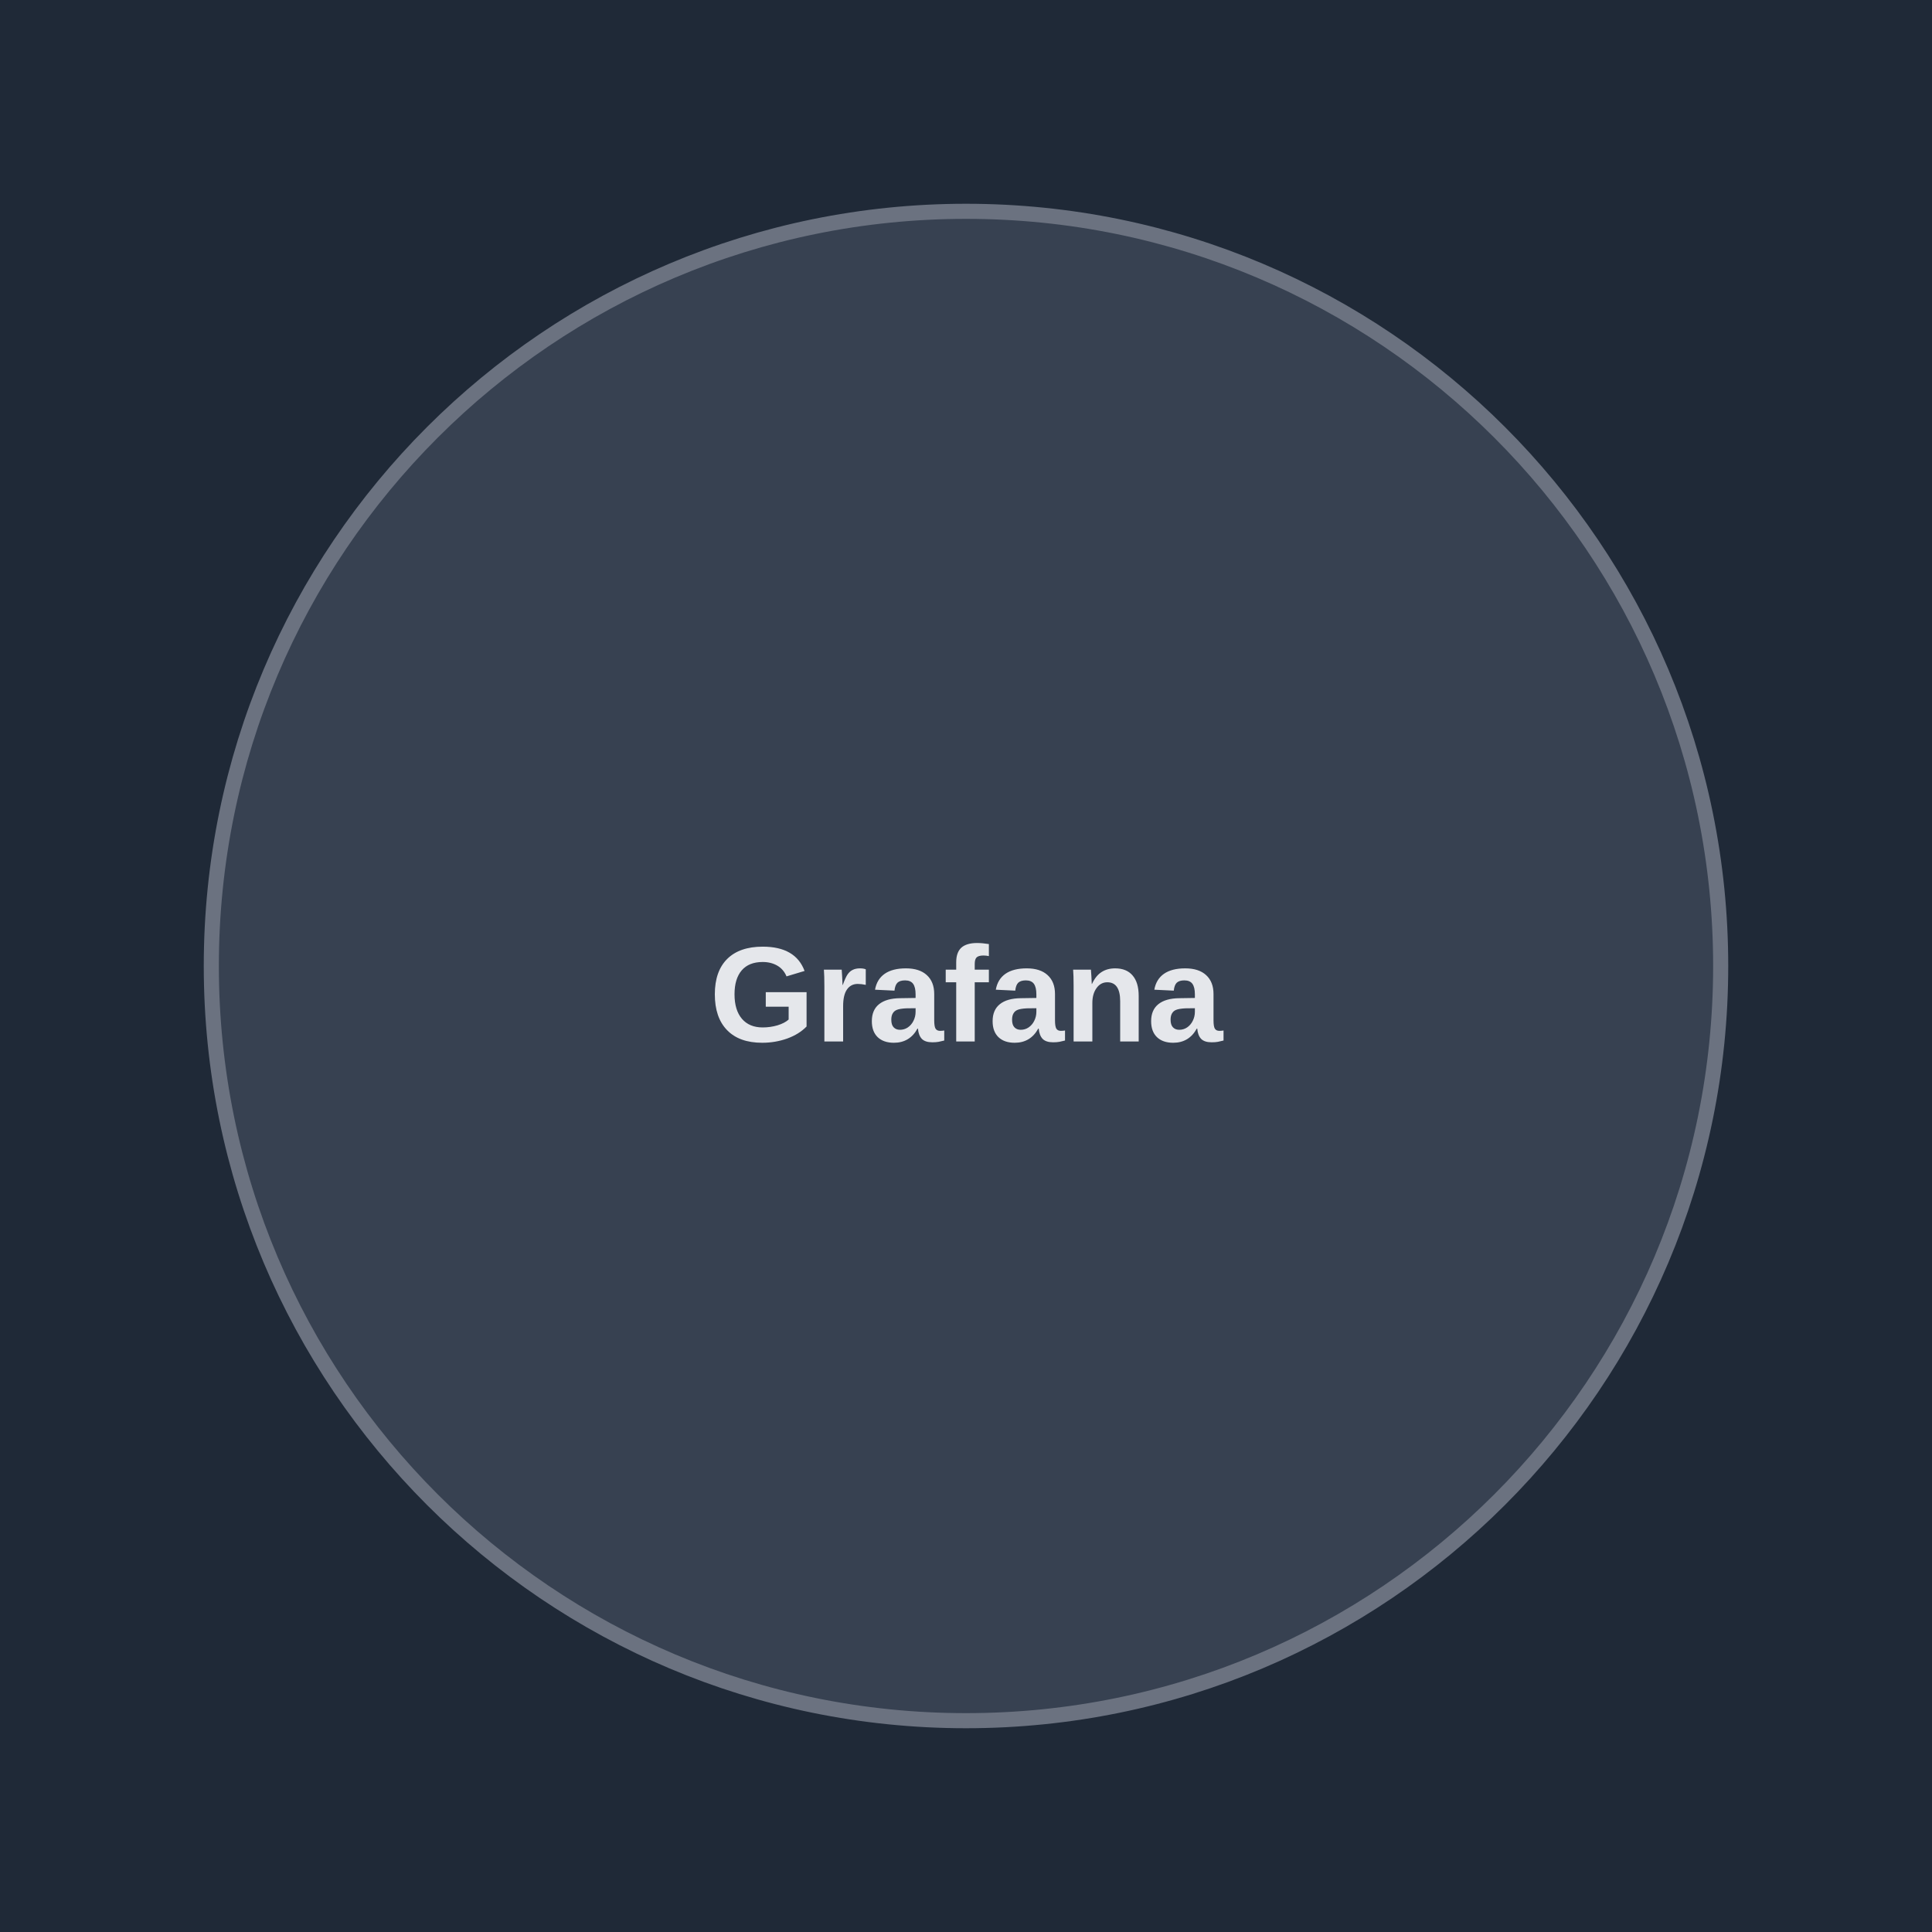
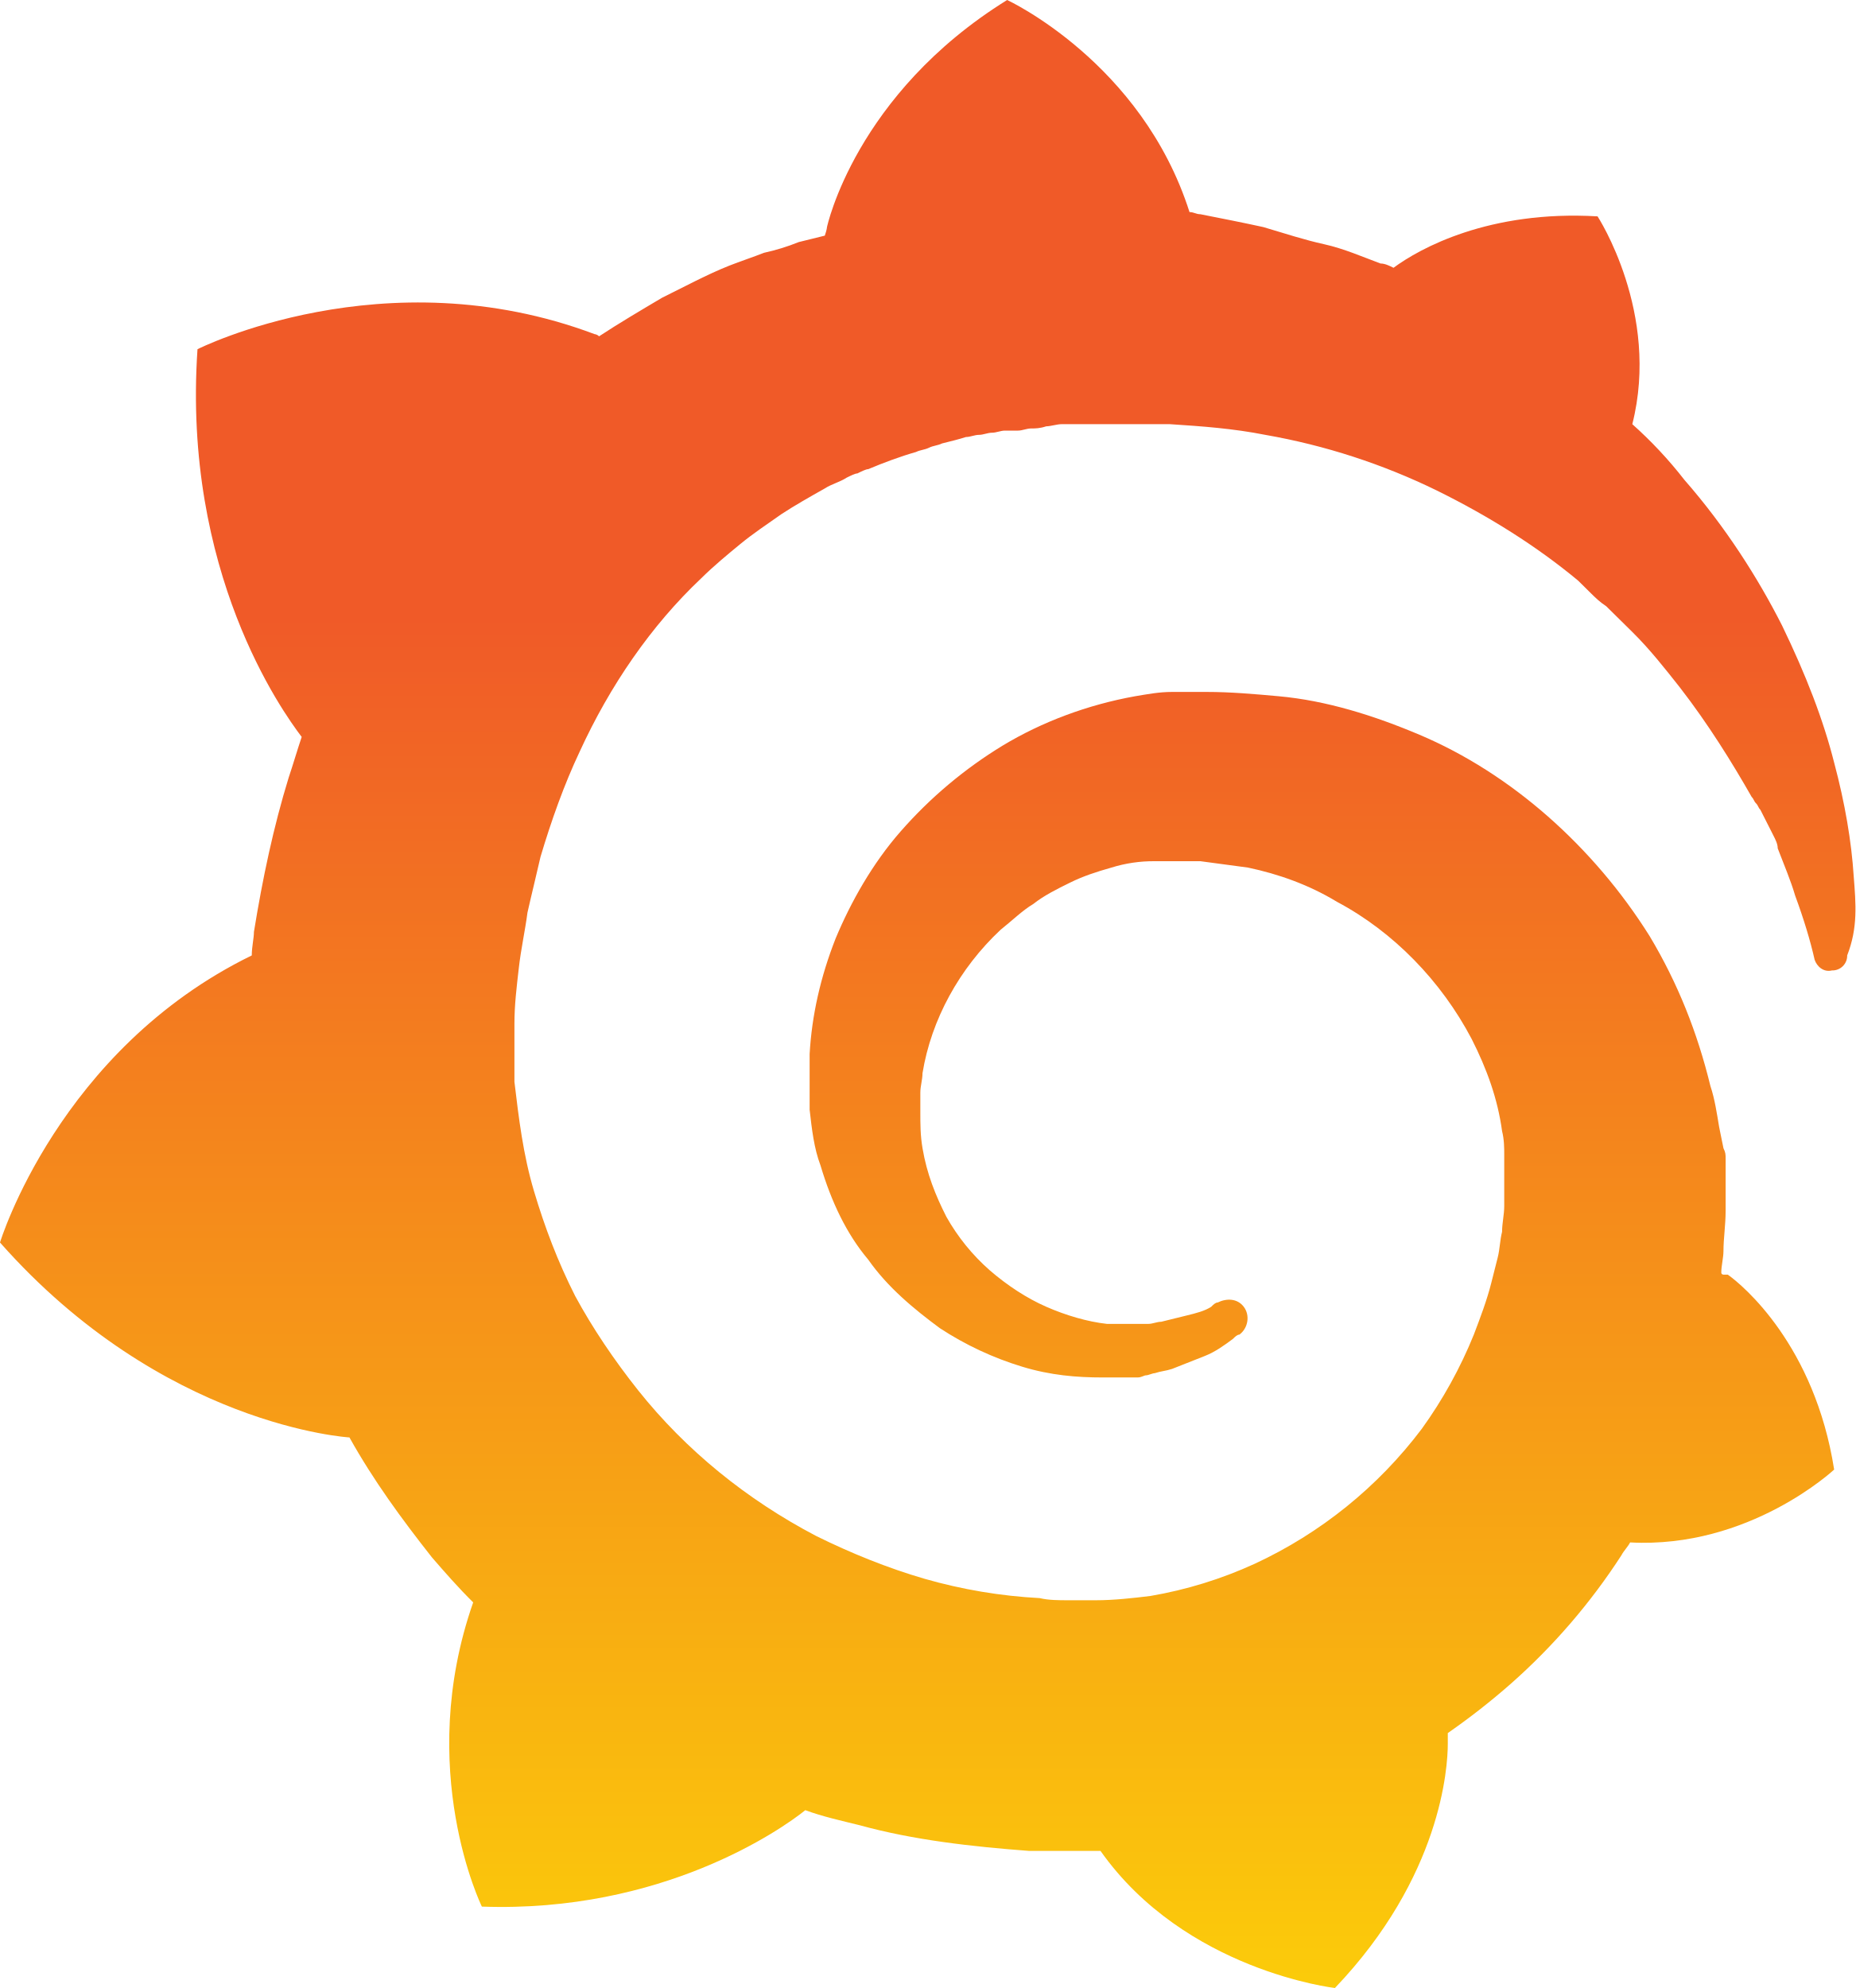
- <svg xmlns="http://www.w3.org/2000/svg" viewBox="0 0 256 256">
-   <rect width="256" height="256" fill="#1f2937" />
-   <circle cx="128" cy="128" r="100" fill="#374151" stroke="#6b7280" stroke-width="2" />
-   <text x="128" y="138" font-family="Arial, sans-serif" font-size="18" font-weight="bold" fill="#e5e7eb" text-anchor="middle">Grafana</text>
+ <svg xmlns="http://www.w3.org/2000/svg" width="84" height="90" fill="none">
+   <path d="M83.92 39.666c-.099-1.552-.393-3.297-.885-5.14-.491-1.94-1.277-3.976-2.358-6.207-1.081-2.134-2.555-4.461-4.422-6.595a18.977 18.977 0 0 0-2.358-2.521c1.277-5.043-1.573-9.408-1.573-9.408-4.913-.29-8.058 1.455-9.237 2.328-.196-.097-.393-.194-.59-.194-.785-.291-1.67-.679-2.554-.873-.885-.194-1.77-.485-2.752-.776-.884-.194-1.867-.388-2.85-.582-.196 0-.294-.097-.49-.097C51.687 2.812 45.595 0 45.595 0c-6.879 4.267-8.156 10.28-8.156 10.28s0 .097-.099.388l-1.179.291a9.76 9.76 0 0 1-1.572.485c-.492.194-1.081.388-1.572.582-.983.388-2.064.97-3.047 1.455-.982.582-1.965 1.163-2.85 1.745-.098-.097-.196-.097-.196-.097-9.532-3.588-17.983.68-17.983.68-.688 10.085 3.833 16.39 4.717 17.553-.197.582-.393 1.26-.59 1.843-.687 2.23-1.179 4.558-1.572 6.983 0 .29-.098.678-.098 1.066C2.653 47.522 0 56.25 0 56.25c7.37 8.34 15.82 8.825 15.82 8.825 1.082 1.94 2.36 3.686 3.735 5.431.59.68 1.18 1.358 1.867 2.037-2.653 7.565.393 13.772.393 13.772 8.156.29 13.561-3.492 14.642-4.365.786.291 1.67.485 2.457.68 2.456.678 5.11.97 7.664 1.163h3.243C53.654 89.224 60.434 90 60.434 90c4.815-5.043 5.11-9.99 5.11-11.056v-.485a31.878 31.878 0 0 0 2.85-2.23 28.214 28.214 0 0 0 5.011-5.82c.099-.194.295-.388.393-.581 5.405.29 9.237-3.298 9.237-3.298-.884-5.625-4.127-8.34-4.815-8.825h-.196s-.099 0-.099-.097c0-.291.099-.68.099-.97 0-.582.098-1.164.098-1.843v-2.327c0-.194 0-.291-.098-.485l-.099-.485-.098-.485c-.098-.582-.196-1.26-.393-1.843-.59-2.424-1.474-4.655-2.751-6.788a24.74 24.74 0 0 0-4.619-5.432c-1.769-1.551-3.734-2.812-5.798-3.685-2.063-.873-4.225-1.552-6.387-1.746-1.08-.097-2.162-.194-3.243-.194h-1.572c-.59 0-1.08.097-1.67.194-2.162.388-4.226 1.164-5.995 2.231a19.89 19.89 0 0 0-4.618 3.88c-1.278 1.454-2.26 3.2-2.948 4.848-.688 1.746-1.081 3.492-1.18 5.237v2.522c.099.873.197 1.746.492 2.522.491 1.648 1.179 3.103 2.162 4.267.884 1.26 2.063 2.23 3.242 3.103a14.478 14.478 0 0 0 3.735 1.746c1.277.388 2.456.485 3.636.485h1.572c.196 0 .295-.097.393-.097.098 0 .295-.097.393-.097.295-.097.491-.097.786-.194l1.474-.582c.491-.194.884-.485 1.278-.776.098-.097.196-.194.294-.194.393-.29.492-.873.197-1.26-.295-.388-.786-.388-1.18-.194-.098 0-.196.096-.294.194-.295.193-.688.29-1.081.387l-1.18.291c-.196 0-.392.097-.589.097h-1.277s-.099 0 0 0h-.59c-.884-.097-1.867-.388-2.751-.776-.885-.387-1.77-.97-2.555-1.648a9.311 9.311 0 0 1-1.966-2.425c-.491-.97-.884-1.94-1.08-3.103-.099-.582-.099-1.067-.099-1.649v-.873c0-.29.098-.582.098-.873.393-2.424 1.67-4.752 3.538-6.498.491-.387.983-.872 1.474-1.163.491-.388 1.08-.68 1.67-.97.59-.291 1.18-.485 1.868-.679a6.412 6.412 0 0 1 1.965-.29h1.67c.099 0 0 0 0 0h.394c.687.096 1.474.193 2.161.29 1.376.291 2.752.776 4.03 1.552 2.554 1.358 4.716 3.588 6.092 6.207.688 1.357 1.179 2.715 1.376 4.17.098.388.098.776.098 1.067v2.328c0 .387-.098.775-.098 1.163-.099.388-.099.776-.197 1.164l-.295 1.164c-.196.775-.491 1.551-.786 2.327a20.337 20.337 0 0 1-2.358 4.267 20.025 20.025 0 0 1-7.567 6.11 19.028 19.028 0 0 1-4.717 1.455c-.786.097-1.67.194-2.456.194h-1.18c.099 0 0 0 0 0h-.098c-.393 0-.884 0-1.277-.097a23.377 23.377 0 0 1-5.208-.873c-1.67-.485-3.342-1.163-4.914-1.94-3.144-1.648-5.896-3.879-8.058-6.594-1.08-1.358-2.063-2.813-2.85-4.267-.785-1.552-1.375-3.104-1.866-4.753-.492-1.648-.688-3.297-.885-4.946v-2.618c0-.873.098-1.649.197-2.522.098-.873.294-1.745.393-2.521.196-.873.393-1.65.59-2.522.49-1.649 1.08-3.297 1.768-4.752 1.376-3.006 3.243-5.722 5.503-7.856.59-.582 1.18-1.066 1.769-1.551.59-.485 1.18-.873 1.867-1.358.59-.388 1.278-.776 1.965-1.164.295-.194.688-.29.983-.485.197-.097.393-.194.491-.194.197-.097.393-.194.492-.194.688-.29 1.474-.582 2.161-.776.197-.097.394-.097.59-.194.197-.097.393-.097.59-.194.393-.097.786-.194 1.08-.29.197 0 .394-.098.59-.098.197 0 .393-.097.59-.097.196 0 .393-.096.59-.096h.589c.197 0 .393-.097.59-.097.196 0 .393 0 .688-.097.196 0 .49-.097.687-.097h1.966s.098 0 0 0h2.948c1.474.097 2.85.194 4.323.485a29.09 29.09 0 0 1 7.764 2.521c2.358 1.164 4.52 2.522 6.387 4.073l.295.291.294.291c.197.194.394.388.688.582l.59.582.59.582c.786.776 1.474 1.649 2.161 2.521 1.278 1.65 2.359 3.395 3.243 4.947.099.097.099.194.197.29.098.097.098.194.196.291l.295.582.295.582c.098.194.196.388.196.582.295.776.59 1.455.787 2.134.393 1.067.687 2.036.884 2.91.098.29.393.581.786.484a.667.667 0 0 0 .688-.679c.491-1.26.393-2.327.295-3.588Z" fill="url(#a)" />
+   <defs>
+     <linearGradient id="a" x1="42.069" y1="110.29" x2="42.069" y2="27.956" gradientUnits="userSpaceOnUse">
+       <stop stop-color="#FFF100" />
+       <stop offset="1" stop-color="#F05A28" />
+     </linearGradient>
+   </defs>
</svg>
